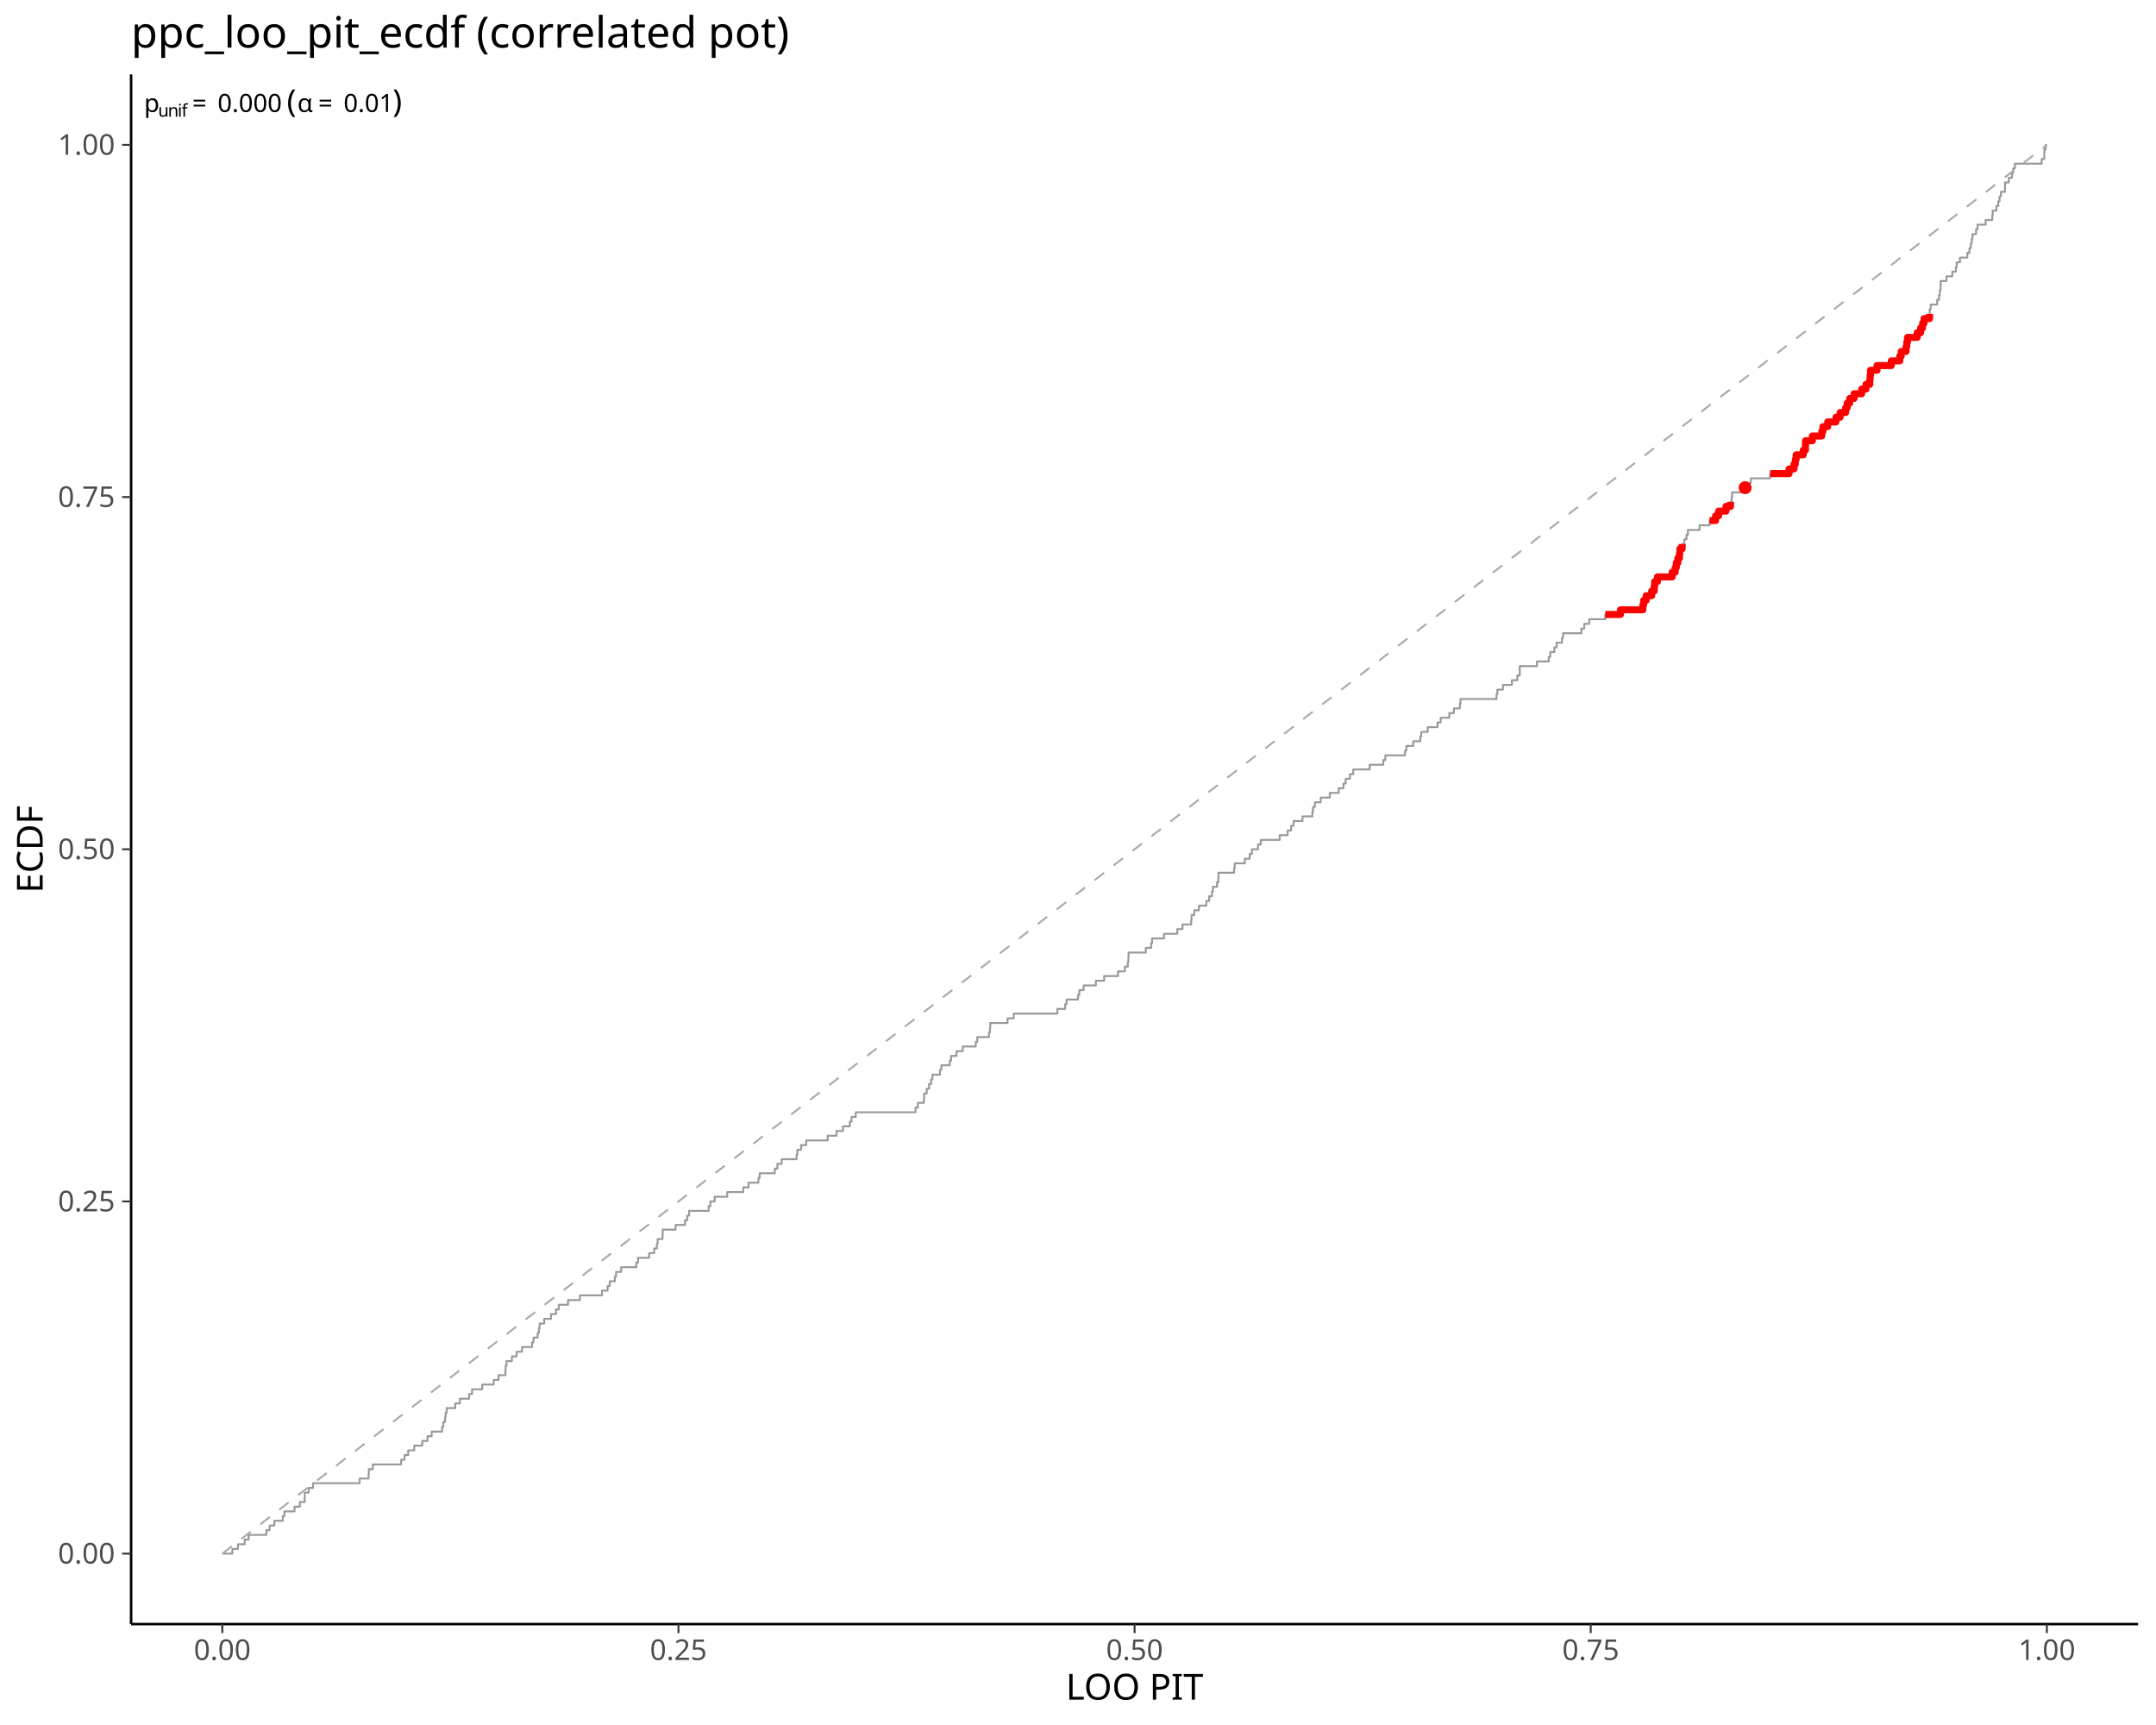
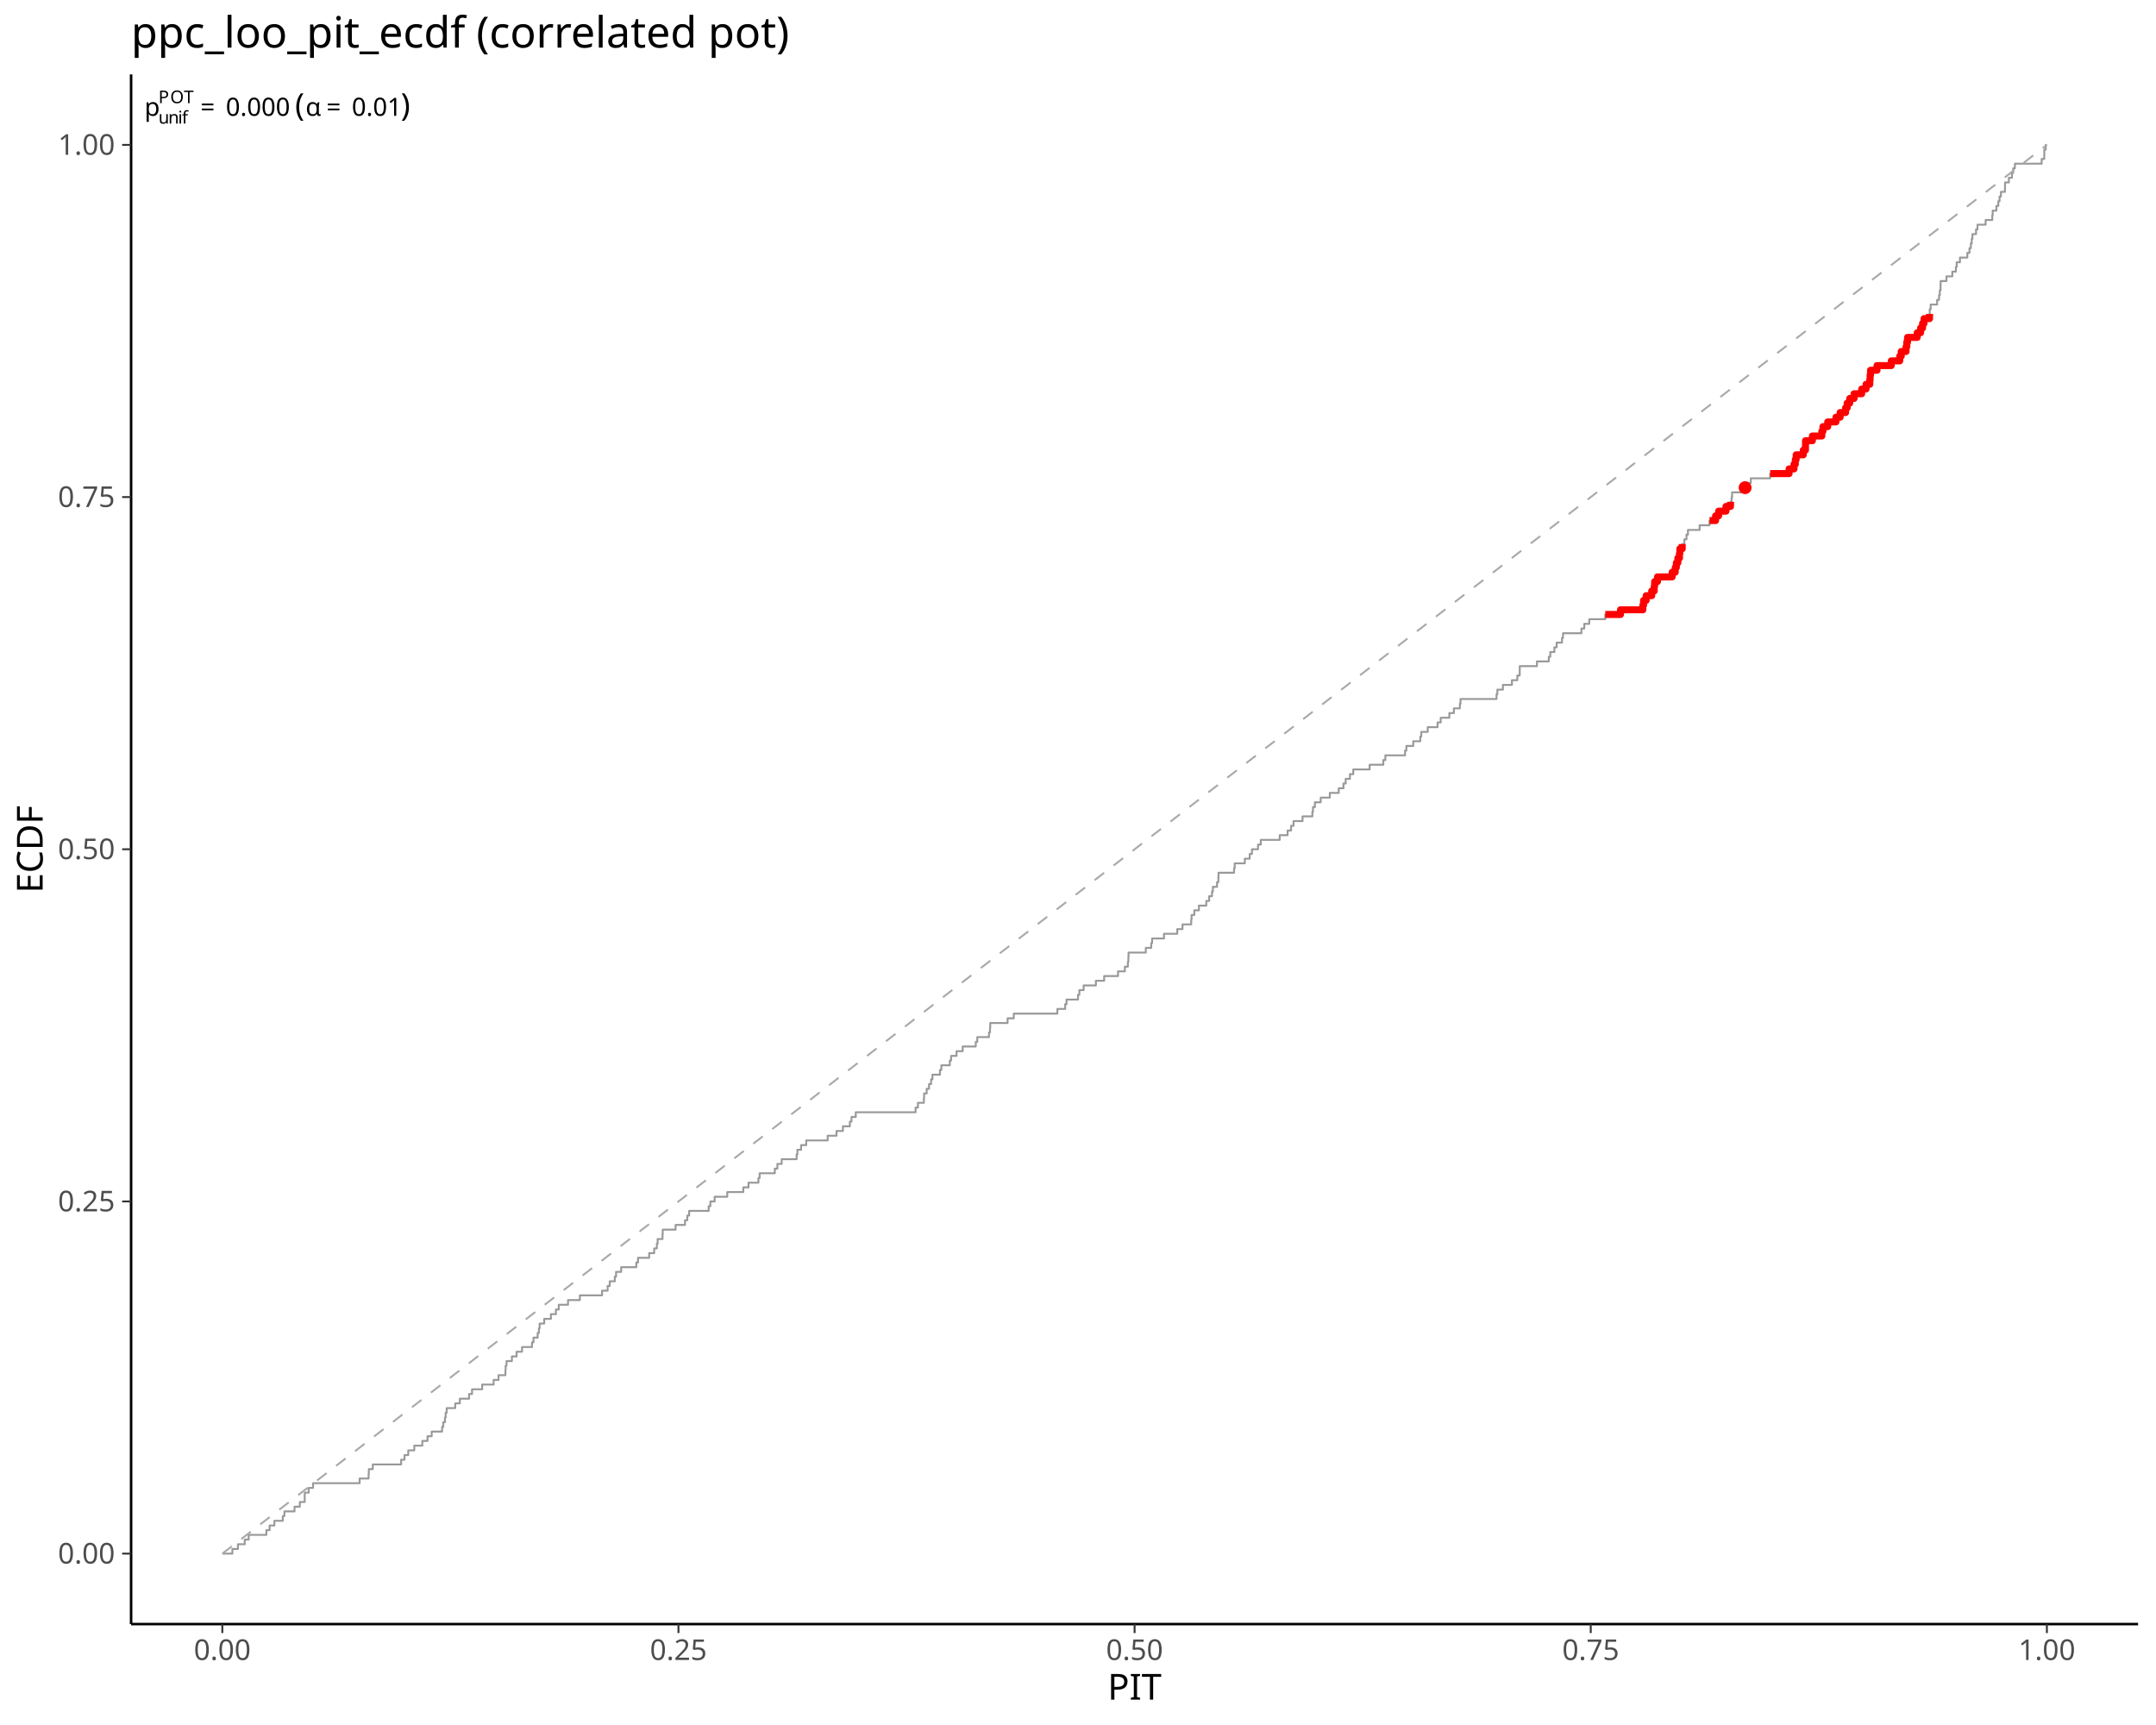
<svg xmlns="http://www.w3.org/2000/svg" class="svglite" data-engine-version="2.0" width="720.00pt" height="576.00pt" viewBox="0 0 720.00 576.00">
  <defs>
    <style type="text/css">
    .svglite line, .svglite polyline, .svglite polygon, .svglite path, .svglite rect, .svglite circle {
      fill: none;
      stroke: #000000;
      stroke-linecap: round;
      stroke-linejoin: round;
      stroke-miterlimit: 10.00;
    }
  </style>
  </defs>
  <rect width="100%" height="100%" style="stroke: none; fill: #FFFFFF;" />
  <defs>
    <clipPath id="cpMC4wMHw3MjAuMDB8MC4wMHw1NzYuMDA=">
      <rect x="0.00" y="0.00" width="720.00" height="576.00" />
    </clipPath>
  </defs>
  <g clip-path="url(#cpMC4wMHw3MjAuMDB8MC4wMHw1NzYuMDA=)">
</g>
  <defs>
    <clipPath id="cpNDMuNzh8NzE0LjAyfDI0Ljg1fDU0Mi4zMA==">
      <rect x="43.78" y="24.85" width="670.24" height="517.45" />
    </clipPath>
  </defs>
  <g clip-path="url(#cpNDMuNzh8NzE0LjAyfDI0Ljg1fDU0Mi4zMA==)">
    <polyline points="74.25,518.78 76.28,518.78 76.28,518.78 77.60,518.78 77.60,517.22 78.32,517.22 78.32,517.22 79.46,517.22 79.46,515.65 80.36,515.65 80.36,515.65 81.73,515.65 81.73,514.08 82.40,514.08 82.40,514.08 83.05,514.08 83.05,512.51 84.44,512.51 84.44,512.51 86.47,512.51 86.47,512.51 88.51,512.51 88.51,512.51 88.96,512.51 88.96,510.94 90.04,510.94 90.04,509.38 90.55,509.38 90.55,509.38 91.63,509.38 91.63,507.81 92.59,507.81 92.59,507.81 94.44,507.81 94.44,506.24 94.63,506.24 94.63,506.24 94.98,506.24 94.98,504.67 96.66,504.67 96.66,504.67 98.36,504.67 98.36,503.10 98.70,503.10 98.70,503.10 100.13,503.10 100.13,501.54 100.74,501.54 100.74,501.54 101.76,501.54 101.76,499.97 101.77,499.97 101.77,498.40 102.78,498.40 102.78,498.40 103.10,498.40 103.10,496.83 104.55,496.83 104.55,495.26 104.81,495.26 104.81,495.26 106.85,495.26 106.85,495.26 108.89,495.26 108.89,495.26 110.93,495.26 110.93,495.26 112.97,495.26 112.97,495.26 115.00,495.26 115.00,495.26 117.04,495.26 117.04,495.26 119.08,495.26 119.08,495.26 120.10,495.26 120.10,493.70 121.12,493.70 121.12,493.70 123.10,493.70 123.10,492.13 123.15,492.13 123.15,492.13 123.17,492.13 123.17,490.56 124.49,490.56 124.49,488.99 125.19,488.99 125.19,488.99 127.23,488.99 127.23,488.99 129.27,488.99 129.27,488.99 131.31,488.99 131.31,488.99 133.34,488.99 133.34,488.99 133.96,488.99 133.96,487.42 135.09,487.42 135.09,485.86 135.38,485.86 135.38,485.86 136.34,485.86 136.34,484.29 137.42,484.29 137.42,484.29 138.35,484.29 138.35,482.72 139.46,482.72 139.46,482.72 141.03,482.72 141.03,481.15 141.50,481.15 141.50,481.15 142.77,481.15 142.77,479.58 143.53,479.58 143.53,479.58 144.16,479.58 144.16,478.02 145.57,478.02 145.57,478.02 147.61,478.02 147.61,478.02 147.64,478.02 147.64,476.45 148.02,476.45 148.02,474.88 148.61,474.88 148.61,473.31 148.82,473.31 148.82,471.74 149.17,471.74 149.17,470.18 149.65,470.18 149.65,470.18 151.68,470.18 151.68,470.18 152.03,470.18 152.03,468.61 153.56,468.61 153.56,467.04 153.72,467.04 153.72,467.04 155.76,467.04 155.76,467.04 156.65,467.04 156.65,465.47 157.64,465.47 157.64,463.90 157.80,463.90 157.80,463.90 159.84,463.90 159.84,463.90 161.02,463.90 161.02,462.33 161.87,462.33 161.87,462.33 163.91,462.33 163.91,462.33 164.85,462.33 164.85,460.77 165.95,460.77 165.95,460.77 166.49,460.77 166.49,459.20 167.99,459.20 167.99,459.20 168.78,459.20 168.78,457.63 168.85,457.63 168.85,456.06 169.15,456.06 169.15,454.49 170.02,454.49 170.02,454.49 170.95,454.49 170.95,452.93 172.06,452.93 172.06,452.93 172.51,452.93 172.51,451.36 174.10,451.36 174.10,451.36 174.33,451.36 174.33,449.79 176.14,449.79 176.14,449.79 177.67,449.79 177.67,448.22 178.16,448.22 178.16,446.65 178.18,446.65 178.18,446.65 179.55,446.65 179.55,445.09 179.97,445.09 179.97,443.52 180.21,443.52 180.21,441.95 180.21,441.95 180.21,441.95 181.74,441.95 181.74,440.38 182.25,440.38 182.25,440.38 183.98,440.38 183.98,438.81 184.29,438.81 184.29,438.81 185.65,438.81 185.65,437.25 186.33,437.25 186.33,437.25 186.60,437.25 186.60,435.68 188.37,435.68 188.37,435.68 189.69,435.68 189.69,434.11 190.40,434.11 190.40,434.11 192.44,434.11 192.44,434.11 193.65,434.11 193.65,432.54 194.48,432.54 194.48,432.54 196.52,432.54 196.52,432.54 198.55,432.54 198.55,432.54 200.59,432.54 200.59,432.54 201.05,432.54 201.05,430.97 202.63,430.97 202.63,430.97 202.92,430.97 202.92,429.41 203.62,429.41 203.62,427.84 204.67,427.84 204.67,427.84 205.32,427.84 205.32,426.27 205.74,426.27 205.74,424.70 206.71,424.70 206.71,424.70 207.44,424.70 207.44,423.13 208.74,423.13 208.74,423.13 210.78,423.13 210.78,423.13 212.50,423.13 212.50,421.57 212.82,421.57 212.82,421.57 213.07,421.57 213.07,420.00 214.86,420.00 214.86,420.00 216.79,420.00 216.79,418.43 216.89,418.43 216.89,418.43 218.47,418.43 218.47,416.86 218.93,416.86 218.93,416.86 219.36,416.86 219.36,415.29 219.62,415.29 219.62,413.73 220.97,413.73 220.97,413.73 221.25,413.73 221.25,412.16 221.32,412.16 221.32,410.59 223.01,410.59 223.01,410.59 225.05,410.59 225.05,410.59 225.61,410.59 225.61,409.02 227.08,409.02 227.08,409.02 228.76,409.02 228.76,407.45 229.12,407.45 229.12,407.45 229.53,407.45 229.53,405.89 230.14,405.89 230.14,404.32 231.16,404.32 231.16,404.32 233.20,404.32 233.20,404.32 235.24,404.32 235.24,404.32 236.67,404.32 236.67,402.75 237.23,402.75 237.23,401.18 237.27,401.18 237.27,401.18 238.66,401.18 238.66,399.61 239.31,399.61 239.31,399.61 241.35,399.61 241.35,399.61 242.87,399.61 242.87,398.05 243.39,398.05 243.39,398.05 245.42,398.05 245.42,398.05 247.46,398.05 247.46,398.05 248.22,398.05 248.22,396.48 249.50,396.48 249.50,396.48 249.96,396.48 249.96,394.91 251.54,394.91 251.54,394.91 253.28,394.91 253.28,393.34 253.58,393.34 253.58,393.34 253.68,393.34 253.68,391.77 255.61,391.77 255.61,391.77 257.65,391.77 257.65,391.77 258.75,391.77 258.75,390.21 259.62,390.21 259.62,388.64 259.69,388.64 259.69,388.64 261.05,388.64 261.05,387.07 261.73,387.07 261.73,387.07 263.76,387.07 263.76,387.07 265.80,387.07 265.80,387.07 266.03,387.07 266.03,385.50 266.29,385.50 266.29,383.93 267.53,383.93 267.53,382.37 267.84,382.37 267.84,382.37 269.24,382.37 269.24,380.80 269.88,380.80 269.88,380.80 271.92,380.80 271.92,380.80 273.95,380.80 273.95,380.80 275.99,380.80 275.99,380.80 276.40,380.80 276.40,379.23 278.03,379.23 278.03,379.23 279.35,379.23 279.35,377.66 280.07,377.66 280.07,377.66 281.50,377.66 281.50,376.09 282.11,376.09 282.11,376.09 283.82,376.09 283.82,374.53 284.14,374.53 284.14,374.53 284.36,374.53 284.36,372.96 285.78,372.96 285.78,371.39 286.18,371.39 286.18,371.39 288.22,371.39 288.22,371.39 290.26,371.39 290.26,371.39 292.29,371.39 292.29,371.39 294.33,371.39 294.33,371.39 296.37,371.39 296.37,371.39 298.41,371.39 298.41,371.39 300.45,371.39 300.45,371.39 302.48,371.39 302.48,371.39 304.52,371.39 304.52,371.39 305.76,371.39 305.76,369.82 306.54,369.82 306.54,368.25 306.56,368.25 306.56,368.25 308.53,368.25 308.53,366.69 308.60,366.69 308.60,366.69 308.60,366.69 308.60,365.12 309.47,365.12 309.47,363.55 310.25,363.55 310.25,361.98 310.63,361.98 310.63,361.98 310.94,361.98 310.94,360.41 311.39,360.41 311.39,358.85 312.67,358.85 312.67,358.85 313.90,358.85 313.90,357.28 314.37,357.28 314.37,355.71 314.71,355.71 314.71,355.71 316.75,355.71 316.75,355.71 317.19,355.71 317.19,354.14 317.62,354.14 317.62,352.57 318.79,352.57 318.79,352.57 319.44,352.57 319.44,351.00 320.82,351.00 320.82,351.00 321.49,351.00 321.49,349.44 322.86,349.44 322.86,349.44 324.90,349.44 324.90,349.44 325.86,349.44 325.86,347.87 326.37,347.87 326.37,346.30 326.94,346.30 326.94,346.30 328.98,346.30 328.98,346.30 330.28,346.30 330.28,344.73 330.62,344.73 330.62,343.16 330.69,343.16 330.69,341.60 331.01,341.60 331.01,341.60 333.05,341.60 333.05,341.60 335.09,341.60 335.09,341.60 336.48,341.60 336.48,340.03 337.13,340.03 337.13,340.03 338.55,340.03 338.55,338.46 339.16,338.46 339.16,338.46 341.20,338.46 341.20,338.46 343.24,338.46 343.24,338.46 345.28,338.46 345.28,338.46 347.32,338.46 347.32,338.46 349.35,338.46 349.35,338.46 351.39,338.46 351.39,338.46 353.12,338.46 353.12,336.89 353.43,336.89 353.43,336.89 355.47,336.89 355.47,336.89 355.72,336.89 355.72,335.32 356.17,335.32 356.17,333.76 357.50,333.76 357.50,333.76 359.54,333.76 359.54,333.76 360.01,333.76 360.01,332.19 360.45,332.19 360.45,330.62 361.58,330.62 361.58,330.62 361.88,330.62 361.88,329.05 363.62,329.05 363.62,329.05 365.66,329.05 365.66,329.05 365.97,329.05 365.97,327.48 367.69,327.48 367.69,327.48 368.74,327.48 368.74,325.92 369.73,325.92 369.73,325.92 371.77,325.92 371.77,325.92 373.35,325.92 373.35,324.35 373.81,324.35 373.81,324.35 375.65,324.35 375.65,322.78 375.85,322.78 375.85,322.78 376.65,322.78 376.65,321.21 376.82,321.21 376.82,319.64 376.88,319.64 376.88,318.08 377.88,318.08 377.88,318.08 379.92,318.08 379.92,318.08 381.96,318.08 381.96,318.08 382.64,318.08 382.64,316.51 384.00,316.51 384.00,316.51 384.45,316.51 384.45,314.94 384.74,314.94 384.74,313.37 386.03,313.37 386.03,313.37 388.07,313.37 388.07,313.37 388.72,313.37 388.72,311.80 390.11,311.80 390.11,311.80 392.15,311.80 392.15,311.80 393.15,311.80 393.15,310.24 394.19,310.24 394.19,310.24 394.90,310.24 394.90,308.67 396.22,308.67 396.22,308.67 397.81,308.67 397.81,307.10 397.92,307.10 397.92,305.53 398.26,305.53 398.26,305.53 398.85,305.53 398.85,303.96 400.30,303.96 400.30,303.96 400.38,303.96 400.38,302.40 402.34,302.40 402.34,302.40 402.84,302.40 402.84,300.83 403.81,300.83 403.81,299.26 404.37,299.26 404.37,299.26 404.75,299.26 404.75,297.69 405.05,297.69 405.05,296.12 406.41,296.12 406.41,296.12 406.44,296.12 406.44,294.56 406.87,294.56 406.87,292.99 406.93,292.99 406.93,291.42 408.45,291.42 408.45,291.42 410.49,291.42 410.49,291.42 412.12,291.42 412.12,289.85 412.33,289.85 412.33,288.28 412.53,288.28 412.53,288.28 414.56,288.28 414.56,288.28 415.71,288.28 415.71,286.72 416.60,286.72 416.60,286.72 417.34,286.72 417.34,285.15 418.09,285.15 418.09,283.58 418.64,283.58 418.64,283.58 420.12,283.58 420.12,282.01 420.68,282.01 420.68,282.01 421.04,282.01 421.04,280.44 422.72,280.44 422.72,280.44 424.75,280.44 424.75,280.44 426.79,280.44 426.79,280.44 427.36,280.44 427.36,278.88 428.83,278.88 428.83,278.88 430.00,278.88 430.00,277.31 430.87,277.31 430.87,277.31 431.16,277.31 431.16,275.74 431.98,275.74 431.98,274.17 432.90,274.17 432.90,274.17 434.94,274.17 434.94,274.17 434.98,274.17 434.98,272.60 436.98,272.60 436.98,272.60 438.27,272.60 438.27,271.04 438.48,271.04 438.48,269.47 439.02,269.47 439.02,269.47 439.12,269.47 439.12,267.90 441.05,267.90 441.05,266.33 441.06,266.33 441.06,266.33 443.09,266.33 443.09,266.33 444.09,266.33 444.09,264.76 445.13,264.76 445.13,264.76 447.08,264.76 447.08,263.20 447.17,263.20 447.17,263.20 448.65,263.20 448.65,261.63 449.21,261.63 449.21,261.63 449.39,261.63 449.39,260.06 450.81,260.06 450.81,258.49 451.24,258.49 451.24,258.49 451.93,258.49 451.93,256.92 453.28,256.92 453.28,256.92 455.32,256.92 455.32,256.92 457.36,256.92 457.36,256.92 457.39,256.92 457.39,255.36 459.40,255.36 459.40,255.36 461.43,255.36 461.43,255.36 461.96,255.36 461.96,253.79 462.64,253.79 462.64,252.22 463.47,252.22 463.47,252.22 465.51,252.22 465.51,252.22 467.55,252.22 467.55,252.22 469.22,252.22 469.22,250.65 469.59,250.65 469.59,250.65 469.66,250.65 469.66,249.08 471.62,249.08 471.62,249.08 471.96,249.08 471.96,247.51 473.66,247.51 473.66,247.51 474.30,247.51 474.30,245.95 474.63,245.95 474.63,244.38 475.70,244.38 475.70,244.38 476.79,244.38 476.79,242.81 477.74,242.81 477.74,242.81 479.77,242.81 479.77,242.81 480.07,242.81 480.07,241.24 481.12,241.24 481.12,239.67 481.81,239.67 481.81,239.67 483.85,239.67 483.85,239.67 484.00,239.67 484.00,238.11 485.53,238.11 485.53,236.54 485.89,236.54 485.89,236.54 487.53,236.54 487.53,234.97 487.74,234.97 487.74,233.40 487.93,233.40 487.93,233.40 489.96,233.40 489.96,233.40 492.00,233.40 492.00,233.40 494.04,233.40 494.04,233.40 496.08,233.40 496.08,233.40 498.11,233.40 498.11,233.40 499.77,233.40 499.77,231.83 500.05,231.83 500.05,230.27 500.15,230.27 500.15,230.27 501.90,230.27 501.90,228.70 502.19,228.70 502.19,228.70 504.23,228.70 504.23,228.70 504.91,228.70 504.91,227.13 506.27,227.13 506.27,227.13 506.72,227.13 506.72,225.56 507.51,225.56 507.51,223.99 507.52,223.99 507.52,222.43 508.30,222.43 508.30,222.43 510.34,222.43 510.34,222.43 512.38,222.43 512.38,222.43 513.27,222.43 513.27,220.86 514.42,220.86 514.42,220.86 516.46,220.86 516.46,220.86 517.22,220.86 517.22,219.29 517.72,219.29 517.72,217.72 518.49,217.72 518.49,217.72 519.09,217.72 519.09,216.15 519.84,216.15 519.84,214.59 520.53,214.59 520.53,214.59 521.63,214.59 521.63,213.02 521.97,213.02 521.97,211.45 522.57,211.45 522.57,211.45 524.61,211.45 524.61,211.45 526.64,211.45 526.64,211.45 528.11,211.45 528.11,209.88 528.68,209.88 528.68,209.88 529.07,209.88 529.07,208.31 530.72,208.31 530.72,208.31 530.74,208.31 530.74,206.75 532.76,206.75 532.76,206.75 534.80,206.75 534.80,206.75 536.08,206.75 536.08,205.18 536.83,205.18 536.83,205.18 538.87,205.18 538.87,205.18 540.91,205.18 540.91,205.18 541.17,205.18 541.17,203.61 542.95,203.61 542.95,203.61 544.98,203.61 544.98,203.61 547.02,203.61 547.02,203.61 548.64,203.61 548.64,202.04 548.88,202.04 548.88,200.47 549.06,200.47 549.06,200.47 549.74,200.47 549.74,198.91 551.10,198.91 551.10,198.91 551.59,198.91 551.59,197.34 552.43,197.34 552.43,195.77 552.56,195.77 552.56,194.20 553.14,194.20 553.14,194.20 553.52,194.20 553.52,192.63 555.17,192.63 555.17,192.63 557.21,192.63 557.21,192.63 558.42,192.63 558.42,191.07 559.25,191.07 559.25,191.07 559.45,191.07 559.45,189.50 559.82,189.50 559.82,187.93 560.32,187.93 560.32,186.36 560.86,186.36 560.86,184.79 560.99,184.79 560.99,183.23 561.29,183.23 561.29,183.23 561.78,183.23 561.78,181.66 562.49,181.66 562.49,180.09 563.21,180.09 563.21,178.52 563.33,178.52 563.33,178.52 563.69,178.52 563.69,176.95 565.36,176.95 565.36,176.95 567.40,176.95 567.40,176.95 567.59,176.95 567.59,175.39 569.44,175.39 569.44,175.39 570.90,175.39 570.90,173.82 571.48,173.82 571.48,173.82 572.92,173.82 572.92,172.25 573.51,172.25 573.51,172.25 573.94,172.25 573.94,170.68 575.55,170.68 575.55,170.68 576.40,170.68 576.40,169.11 577.59,169.11 577.59,169.11 577.91,169.11 577.91,167.55 578.27,167.55 578.27,165.98 578.43,165.98 578.43,164.41 579.63,164.41 579.63,164.41 581.67,164.41 581.67,164.41 582.78,164.41 582.78,162.84 583.36,162.84 583.36,161.27 583.70,161.27 583.70,161.27 584.69,161.27 584.69,159.71 585.74,159.71 585.74,159.71 587.78,159.71 587.78,159.71 589.82,159.71 589.82,159.71 591.14,159.71 591.14,158.14 591.85,158.14 591.85,158.14 593.89,158.14 593.89,158.14 595.93,158.14 595.93,158.14 597.47,158.14 597.47,156.57 597.97,156.57 597.97,156.57 599.12,156.57 599.12,155.00 599.55,155.00 599.55,153.43 599.83,153.43 599.83,151.87 600.01,151.87 600.01,151.87 602.04,151.87 602.04,151.87 602.21,151.87 602.21,150.30 602.94,150.30 602.94,148.73 602.96,148.73 602.96,147.16 604.08,147.16 604.08,147.16 605.25,147.16 605.25,145.59 606.12,145.59 606.12,145.59 608.16,145.59 608.16,145.59 608.40,145.59 608.40,144.02 608.77,144.02 608.77,142.46 610.20,142.46 610.20,142.46 610.37,142.46 610.37,140.89 612.23,140.89 612.23,140.89 613.11,140.89 613.11,139.32 614.27,139.32 614.27,139.32 614.52,139.32 614.52,137.75 616.31,137.75 616.31,137.75 616.34,137.75 616.34,136.18 616.87,136.18 616.87,134.62 617.72,134.62 617.72,133.05 618.35,133.05 618.35,133.05 619.17,133.05 619.17,131.48 620.38,131.48 620.38,131.48 621.71,131.48 621.71,129.91 622.42,129.91 622.42,129.91 623.16,129.91 623.16,128.34 624.42,128.34 624.42,126.78 624.46,126.78 624.46,126.78 624.53,126.78 624.53,125.21 624.67,125.21 624.67,123.64 626.50,123.64 626.50,123.64 626.83,123.64 626.83,122.07 628.54,122.07 628.54,122.07 630.57,122.07 630.57,122.07 631.59,122.07 631.59,120.50 632.61,120.50 632.61,120.50 634.42,120.50 634.42,118.94 634.65,118.94 634.65,118.94 634.91,118.94 634.91,117.37 636.52,117.37 636.52,115.80 636.69,115.80 636.69,115.80 636.77,115.80 636.77,114.23 637.03,114.23 637.03,112.66 638.72,112.66 638.72,112.66 640.25,112.66 640.25,111.10 640.76,111.10 640.76,111.10 641.39,111.10 641.39,109.53 642.05,109.53 642.05,107.96 642.54,107.96 642.54,106.39 642.80,106.39 642.80,106.39 644.37,106.39 644.37,104.82 644.43,104.82 644.43,103.26 644.75,103.26 644.75,101.69 644.84,101.69 644.84,101.69 646.88,101.69 646.88,101.69 646.91,101.69 646.91,100.12 647.55,100.12 647.55,98.55 647.80,98.55 647.80,96.98 648.04,96.98 648.04,95.42 648.08,95.42 648.08,93.85 648.91,93.85 648.91,93.85 650.02,93.85 650.02,92.28 650.95,92.28 650.95,92.28 651.98,92.28 651.98,90.71 652.99,90.71 652.99,90.71 653.17,90.71 653.17,89.14 653.44,89.14 653.44,87.58 654.53,87.58 654.53,86.01 655.03,86.01 655.03,86.01 657.00,86.01 657.00,84.44 657.07,84.44 657.07,84.44 657.71,84.44 657.71,82.87 658.17,82.87 658.17,81.30 658.46,81.30 658.46,79.74 658.70,79.74 658.70,78.17 659.10,78.17 659.10,78.17 659.90,78.17 659.90,76.60 660.39,76.60 660.39,75.03 661.14,75.03 661.14,75.03 663.10,75.03 663.10,73.46 663.18,73.46 663.18,73.46 665.22,73.46 665.22,73.46 665.32,73.46 665.32,71.90 665.46,71.90 665.46,70.33 666.70,70.33 666.70,68.76 667.25,68.76 667.25,68.76 667.34,68.76 667.34,67.19 667.75,67.19 667.75,65.62 668.22,65.62 668.22,64.06 669.29,64.06 669.29,64.06 669.56,64.06 669.56,62.49 669.59,62.49 669.59,60.92 670.86,60.92 670.86,59.35 671.33,59.35 671.33,59.35 671.90,59.35 671.90,57.78 672.29,57.78 672.29,56.22 672.88,56.22 672.88,54.65 673.37,54.65 673.37,54.65 675.41,54.65 675.41,54.65 677.44,54.65 677.44,54.65 679.48,54.65 679.48,54.65 681.52,54.65 681.52,54.65 681.82,54.65 681.82,53.08 682.68,53.08 682.68,51.51 682.70,51.51 682.70,49.94 683.17,49.94 683.17,48.38 683.56,48.38 683.56,48.38 " style="stroke-width: 0.64; stroke: #999999; stroke-linecap: butt;" />
    <line x1="74.25" y1="518.78" x2="683.56" y2="48.38" style="stroke-width: 0.64; stroke: #A9A9A9; stroke-dasharray: 4.00,4.00; stroke-linecap: butt;" />
    <polyline points="536.08,205.18 536.83,205.18 536.83,205.18 538.87,205.18 538.87,205.18 540.91,205.18 540.91,205.18 541.17,205.18 541.17,203.61 542.95,203.61 542.95,203.61 544.98,203.61 544.98,203.61 547.02,203.61 547.02,203.61 548.64,203.61 548.64,202.04 548.88,202.04 548.88,200.47 549.06,200.47 549.06,200.47 549.74,200.47 549.74,198.91 551.10,198.91 551.10,198.91 551.59,198.91 551.59,197.34 552.43,197.34 552.43,195.77 552.56,195.77 552.56,194.20 553.14,194.20 553.14,194.20 553.52,194.20 553.52,192.63 555.17,192.63 555.17,192.63 557.21,192.63 557.21,192.63 558.42,192.63 558.42,191.07 559.25,191.07 559.25,191.07 559.45,191.07 559.45,189.50 559.82,189.50 559.82,187.93 560.32,187.93 560.32,186.36 560.86,186.36 560.86,184.79 560.99,184.79 560.99,183.23 561.29,183.23 561.29,183.23 561.78,183.23 561.78,181.66 " style="stroke-width: 2.35; stroke: #FF0000; stroke-linecap: butt;" />
    <polyline points="570.90,173.82 571.48,173.82 571.48,173.82 572.92,173.82 572.92,172.25 573.51,172.25 573.51,172.25 573.94,172.25 573.94,170.68 575.55,170.68 575.55,170.68 576.40,170.68 576.40,169.11 577.59,169.11 577.59,169.11 577.91,169.11 577.91,167.55 " style="stroke-width: 2.35; stroke: #FF0000; stroke-linecap: butt;" />
    <polyline points="591.14,158.14 591.85,158.14 591.85,158.14 593.89,158.14 593.89,158.14 595.93,158.14 595.93,158.14 597.47,158.14 597.47,156.57 597.97,156.57 597.97,156.57 599.12,156.57 599.12,155.00 599.55,155.00 599.55,153.43 599.83,153.43 599.83,151.87 600.01,151.87 600.01,151.87 602.04,151.87 602.04,151.87 602.21,151.87 602.21,150.30 602.94,150.30 602.94,148.73 602.96,148.73 602.96,147.16 604.08,147.16 604.08,147.16 605.25,147.16 605.25,145.59 606.12,145.59 606.12,145.59 608.16,145.59 608.16,145.59 608.40,145.59 608.40,144.02 608.77,144.02 608.77,142.46 610.20,142.46 610.20,142.46 610.37,142.46 610.37,140.89 612.23,140.89 612.23,140.89 613.11,140.89 613.11,139.32 614.27,139.32 614.27,139.32 614.52,139.32 614.52,137.75 616.31,137.75 616.31,137.75 616.34,137.75 616.34,136.18 616.87,136.18 616.87,134.62 617.72,134.62 617.72,133.05 618.35,133.05 618.35,133.05 619.17,133.05 619.17,131.48 620.38,131.48 620.38,131.48 621.71,131.48 621.71,129.91 622.42,129.91 622.42,129.91 623.16,129.91 623.16,128.34 624.42,128.34 624.42,126.78 624.46,126.78 624.46,126.78 624.53,126.78 624.53,125.21 624.67,125.21 624.67,123.64 626.50,123.64 626.50,123.64 626.83,123.64 626.83,122.07 628.54,122.07 628.54,122.07 630.57,122.07 630.57,122.07 631.59,122.07 631.59,120.50 632.61,120.50 632.61,120.50 634.42,120.50 634.42,118.94 634.65,118.94 634.65,118.94 634.91,118.94 634.91,117.37 636.52,117.37 636.52,115.80 636.69,115.80 636.69,115.80 636.77,115.80 636.77,114.23 637.03,114.23 637.03,112.66 638.72,112.66 638.72,112.66 640.25,112.66 640.25,111.10 640.76,111.10 640.76,111.10 641.39,111.10 641.39,109.53 642.05,109.53 642.05,107.96 642.54,107.96 642.54,106.39 642.80,106.39 642.80,106.39 644.37,106.39 644.37,104.82 " style="stroke-width: 2.35; stroke: #FF0000; stroke-linecap: butt;" />
    <circle cx="582.78" cy="162.84" r="1.77" style="stroke-width: 0.77; stroke: #FF0000; fill: #FF0000;" />
-     <text x="48.10" y="37.39" style="font-size: 8.40px; font-family: sans;" textLength="4.67px" lengthAdjust="spacingAndGlyphs">p</text>
-     <text x="52.78" y="38.95" style="font-size: 5.88px; font-family: sans;" textLength="3.27px" lengthAdjust="spacingAndGlyphs">u</text>
-     <text x="56.05" y="38.95" style="font-size: 5.88px; font-family: sans;" textLength="3.27px" lengthAdjust="spacingAndGlyphs">n</text>
-     <text x="59.32" y="38.95" style="font-size: 5.88px; font-family: sans;" textLength="1.31px" lengthAdjust="spacingAndGlyphs">i</text>
-     <text x="60.62" y="38.95" style="font-size: 5.88px; font-family: sans;" textLength="1.63px" lengthAdjust="spacingAndGlyphs">f</text>
-     <text x="64.20" y="37.39" style="font-size: 8.40px; font-family: sans;" textLength="6.52px" lengthAdjust="spacingAndGlyphs">=</text>
-     <text x="72.67" y="37.39" style="font-size: 8.40px; font-family: sans;" textLength="21.02px" lengthAdjust="spacingAndGlyphs">0.000</text>
-     <text x="93.69" y="37.39" style="font-size: 8.40px; font-family: sans;" textLength="2.10px" lengthAdjust="spacingAndGlyphs"> </text>
-     <text x="95.79" y="37.39" style="font-size: 10.50px; font-family: sans;" textLength="3.50px" lengthAdjust="spacingAndGlyphs">(</text>
-     <text x="99.29" y="37.39" style="font-size: 8.40px; font-family: sans;" textLength="5.04px" lengthAdjust="spacingAndGlyphs">α</text>
-     <text x="106.27" y="37.39" style="font-size: 8.40px; font-family: sans;" textLength="6.52px" lengthAdjust="spacingAndGlyphs">=</text>
-     <text x="114.74" y="37.39" style="font-size: 8.40px; font-family: sans;" textLength="16.35px" lengthAdjust="spacingAndGlyphs">0.01</text>
-     <text x="131.09" y="37.39" style="font-size: 10.50px; font-family: sans;" textLength="3.49px" lengthAdjust="spacingAndGlyphs">)</text>
+     <text x="48.24" y="38.67" style="font-size: 8.40px; font-family: sans;" textLength="4.67px" lengthAdjust="spacingAndGlyphs">p</text>
+     <text x="52.91" y="41.27" style="font-size: 5.88px; font-family: sans;" textLength="3.27px" lengthAdjust="spacingAndGlyphs">u</text>
+     <text x="56.18" y="41.27" style="font-size: 5.88px; font-family: sans;" textLength="3.27px" lengthAdjust="spacingAndGlyphs">n</text>
+     <text x="59.45" y="41.27" style="font-size: 5.88px; font-family: sans;" textLength="1.31px" lengthAdjust="spacingAndGlyphs">i</text>
+     <text x="60.75" y="41.27" style="font-size: 5.88px; font-family: sans;" textLength="1.63px" lengthAdjust="spacingAndGlyphs">f</text>
+     <text x="52.91" y="34.45" style="font-size: 5.88px; font-family: sans;" textLength="3.92px" lengthAdjust="spacingAndGlyphs">P</text>
+     <text x="56.83" y="34.45" style="font-size: 5.88px; font-family: sans;" textLength="4.58px" lengthAdjust="spacingAndGlyphs">O</text>
+     <text x="61.41" y="34.45" style="font-size: 5.88px; font-family: sans;" textLength="3.59px" lengthAdjust="spacingAndGlyphs">T</text>
+     <text x="66.94" y="38.67" style="font-size: 8.40px; font-family: sans;" textLength="6.52px" lengthAdjust="spacingAndGlyphs">=</text>
+     <text x="75.41" y="38.67" style="font-size: 8.40px; font-family: sans;" textLength="21.02px" lengthAdjust="spacingAndGlyphs">0.000</text>
+     <text x="96.43" y="38.67" style="font-size: 8.40px; font-family: sans;" textLength="2.10px" lengthAdjust="spacingAndGlyphs"> </text>
+     <text x="98.53" y="38.67" style="font-size: 10.50px; font-family: sans;" textLength="3.50px" lengthAdjust="spacingAndGlyphs">(</text>
+     <text x="102.03" y="38.67" style="font-size: 8.40px; font-family: sans;" textLength="5.04px" lengthAdjust="spacingAndGlyphs">α</text>
+     <text x="109.01" y="38.67" style="font-size: 8.40px; font-family: sans;" textLength="6.52px" lengthAdjust="spacingAndGlyphs">=</text>
+     <text x="117.48" y="38.67" style="font-size: 8.40px; font-family: sans;" textLength="16.35px" lengthAdjust="spacingAndGlyphs">0.01</text>
+     <text x="133.83" y="38.67" style="font-size: 10.50px; font-family: sans;" textLength="3.49px" lengthAdjust="spacingAndGlyphs">)</text>
  </g>
  <g clip-path="url(#cpMC4wMHw3MjAuMDB8MC4wMHw1NzYuMDA=)">
    <polyline points="43.78,542.30 43.78,24.85 " style="stroke-width: 0.85; stroke-linecap: butt;" />
    <text x="38.40" y="522.09" text-anchor="end" style="font-size: 9.60px; fill: #4D4D4D; font-family: sans;" textLength="18.69px" lengthAdjust="spacingAndGlyphs">0.00</text>
    <text x="38.40" y="404.49" text-anchor="end" style="font-size: 9.60px; fill: #4D4D4D; font-family: sans;" textLength="18.69px" lengthAdjust="spacingAndGlyphs">0.25</text>
    <text x="38.40" y="286.88" text-anchor="end" style="font-size: 9.60px; fill: #4D4D4D; font-family: sans;" textLength="18.69px" lengthAdjust="spacingAndGlyphs">0.50</text>
    <text x="38.40" y="169.28" text-anchor="end" style="font-size: 9.60px; fill: #4D4D4D; font-family: sans;" textLength="18.69px" lengthAdjust="spacingAndGlyphs">0.75</text>
    <text x="38.40" y="51.68" text-anchor="end" style="font-size: 9.60px; fill: #4D4D4D; font-family: sans;" textLength="18.69px" lengthAdjust="spacingAndGlyphs">1.00</text>
    <polyline points="40.79,518.78 43.78,518.78 " style="stroke-width: 0.64; stroke: #333333; stroke-linecap: butt;" />
    <polyline points="40.79,401.18 43.78,401.18 " style="stroke-width: 0.64; stroke: #333333; stroke-linecap: butt;" />
    <polyline points="40.79,283.58 43.78,283.58 " style="stroke-width: 0.64; stroke: #333333; stroke-linecap: butt;" />
    <polyline points="40.79,165.98 43.78,165.98 " style="stroke-width: 0.64; stroke: #333333; stroke-linecap: butt;" />
    <polyline points="40.79,48.38 43.78,48.38 " style="stroke-width: 0.64; stroke: #333333; stroke-linecap: butt;" />
    <polyline points="43.78,542.30 714.02,542.30 " style="stroke-width: 0.85; stroke-linecap: butt;" />
    <polyline points="74.25,545.29 74.25,542.30 " style="stroke-width: 0.64; stroke: #333333; stroke-linecap: butt;" />
    <polyline points="226.57,545.29 226.57,542.30 " style="stroke-width: 0.64; stroke: #333333; stroke-linecap: butt;" />
    <polyline points="378.90,545.29 378.90,542.30 " style="stroke-width: 0.64; stroke: #333333; stroke-linecap: butt;" />
    <polyline points="531.23,545.29 531.23,542.30 " style="stroke-width: 0.64; stroke: #333333; stroke-linecap: butt;" />
    <polyline points="683.56,545.29 683.56,542.30 " style="stroke-width: 0.64; stroke: #333333; stroke-linecap: butt;" />
    <text x="74.25" y="554.29" text-anchor="middle" style="font-size: 9.60px; fill: #4D4D4D; font-family: sans;" textLength="18.69px" lengthAdjust="spacingAndGlyphs">0.00</text>
    <text x="226.57" y="554.29" text-anchor="middle" style="font-size: 9.60px; fill: #4D4D4D; font-family: sans;" textLength="18.69px" lengthAdjust="spacingAndGlyphs">0.25</text>
    <text x="378.90" y="554.29" text-anchor="middle" style="font-size: 9.60px; fill: #4D4D4D; font-family: sans;" textLength="18.69px" lengthAdjust="spacingAndGlyphs">0.50</text>
    <text x="531.23" y="554.29" text-anchor="middle" style="font-size: 9.60px; fill: #4D4D4D; font-family: sans;" textLength="18.69px" lengthAdjust="spacingAndGlyphs">0.75</text>
    <text x="683.56" y="554.29" text-anchor="middle" style="font-size: 9.60px; fill: #4D4D4D; font-family: sans;" textLength="18.69px" lengthAdjust="spacingAndGlyphs">1.00</text>
-     <text x="378.90" y="567.53" text-anchor="middle" style="font-size: 12.00px; font-family: sans;" textLength="47.35px" lengthAdjust="spacingAndGlyphs">LOO PIT</text>
+     <text x="378.90" y="567.53" text-anchor="middle" style="font-size: 12.00px; font-family: sans;" textLength="18.67px" lengthAdjust="spacingAndGlyphs">PIT</text>
    <text transform="translate(14.24,283.58) rotate(-90)" text-anchor="middle" style="font-size: 12.00px; font-family: sans;" textLength="32.67px" lengthAdjust="spacingAndGlyphs">ECDF</text>
    <text x="43.78" y="15.89" style="font-size: 14.40px; font-family: sans;" textLength="210.55px" lengthAdjust="spacingAndGlyphs">ppc_loo_pit_ecdf (correlated pot)</text>
  </g>
</svg>
